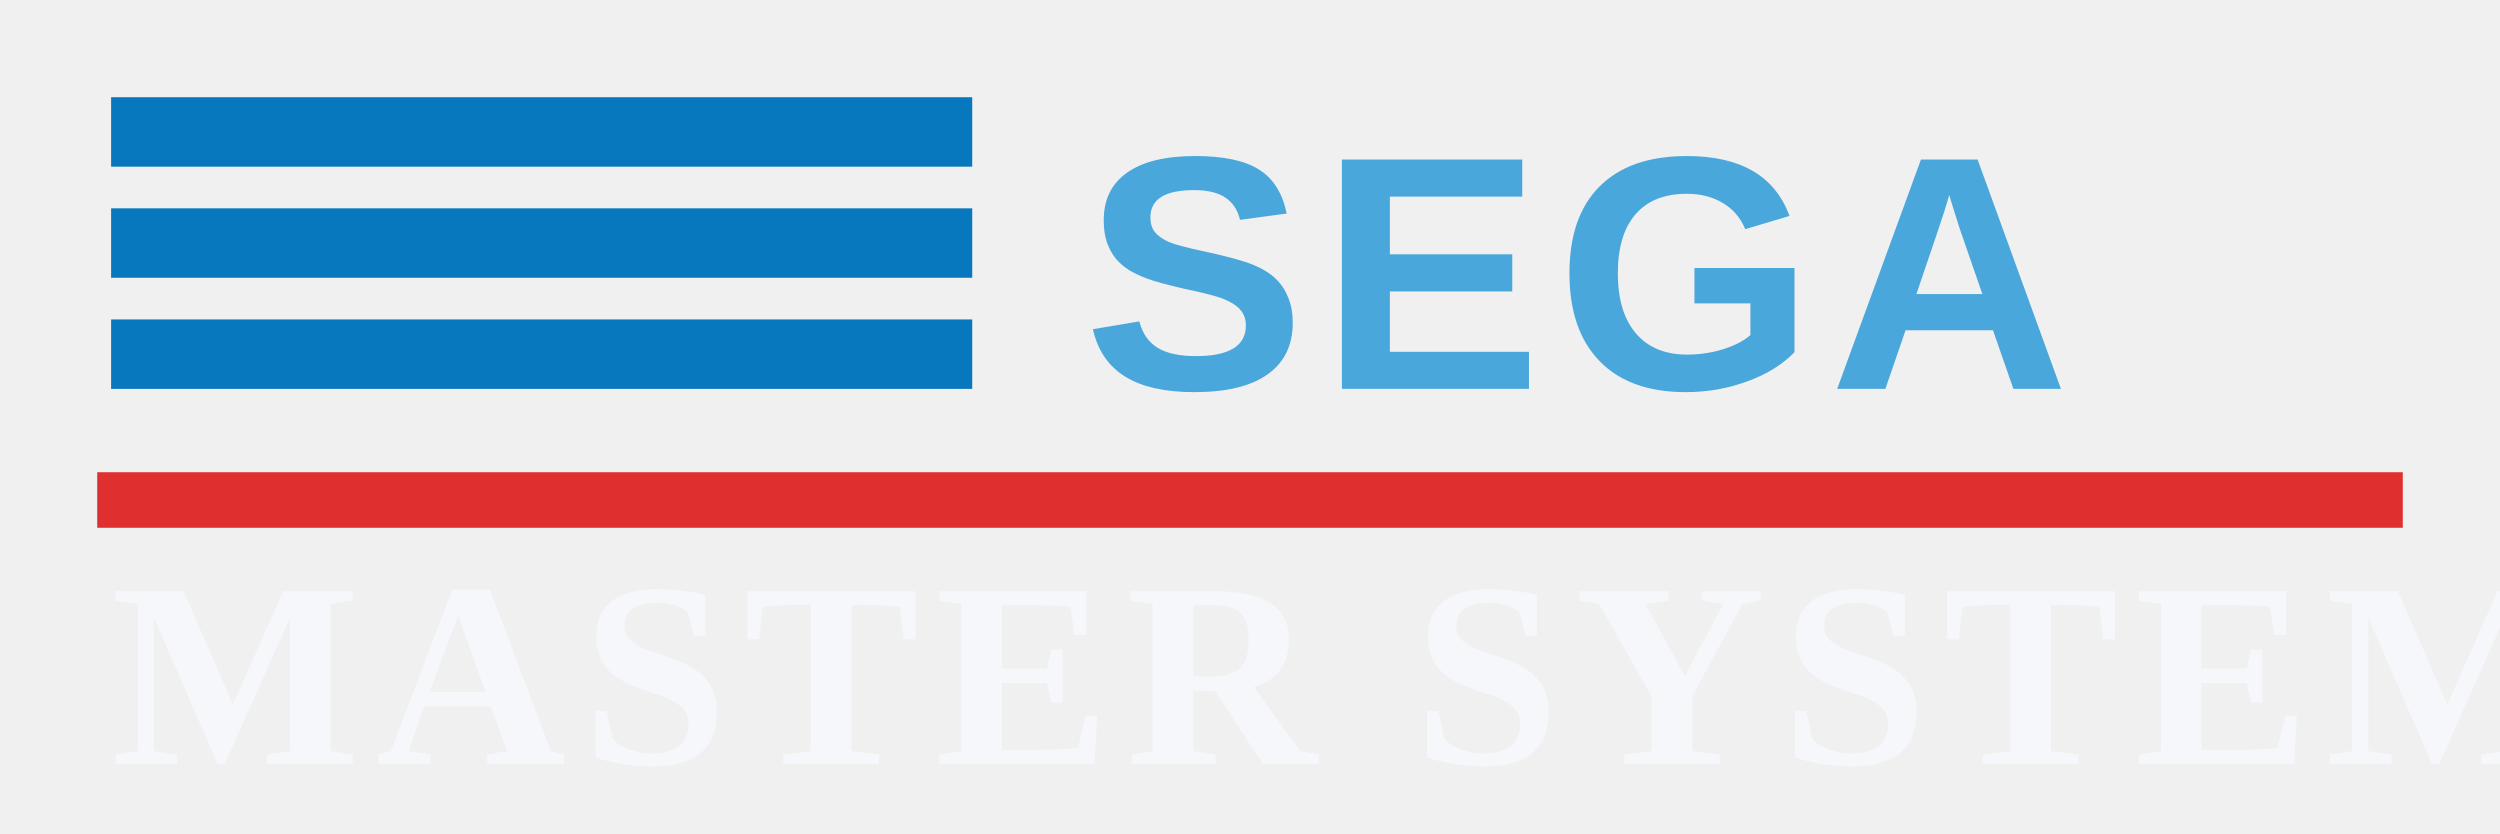
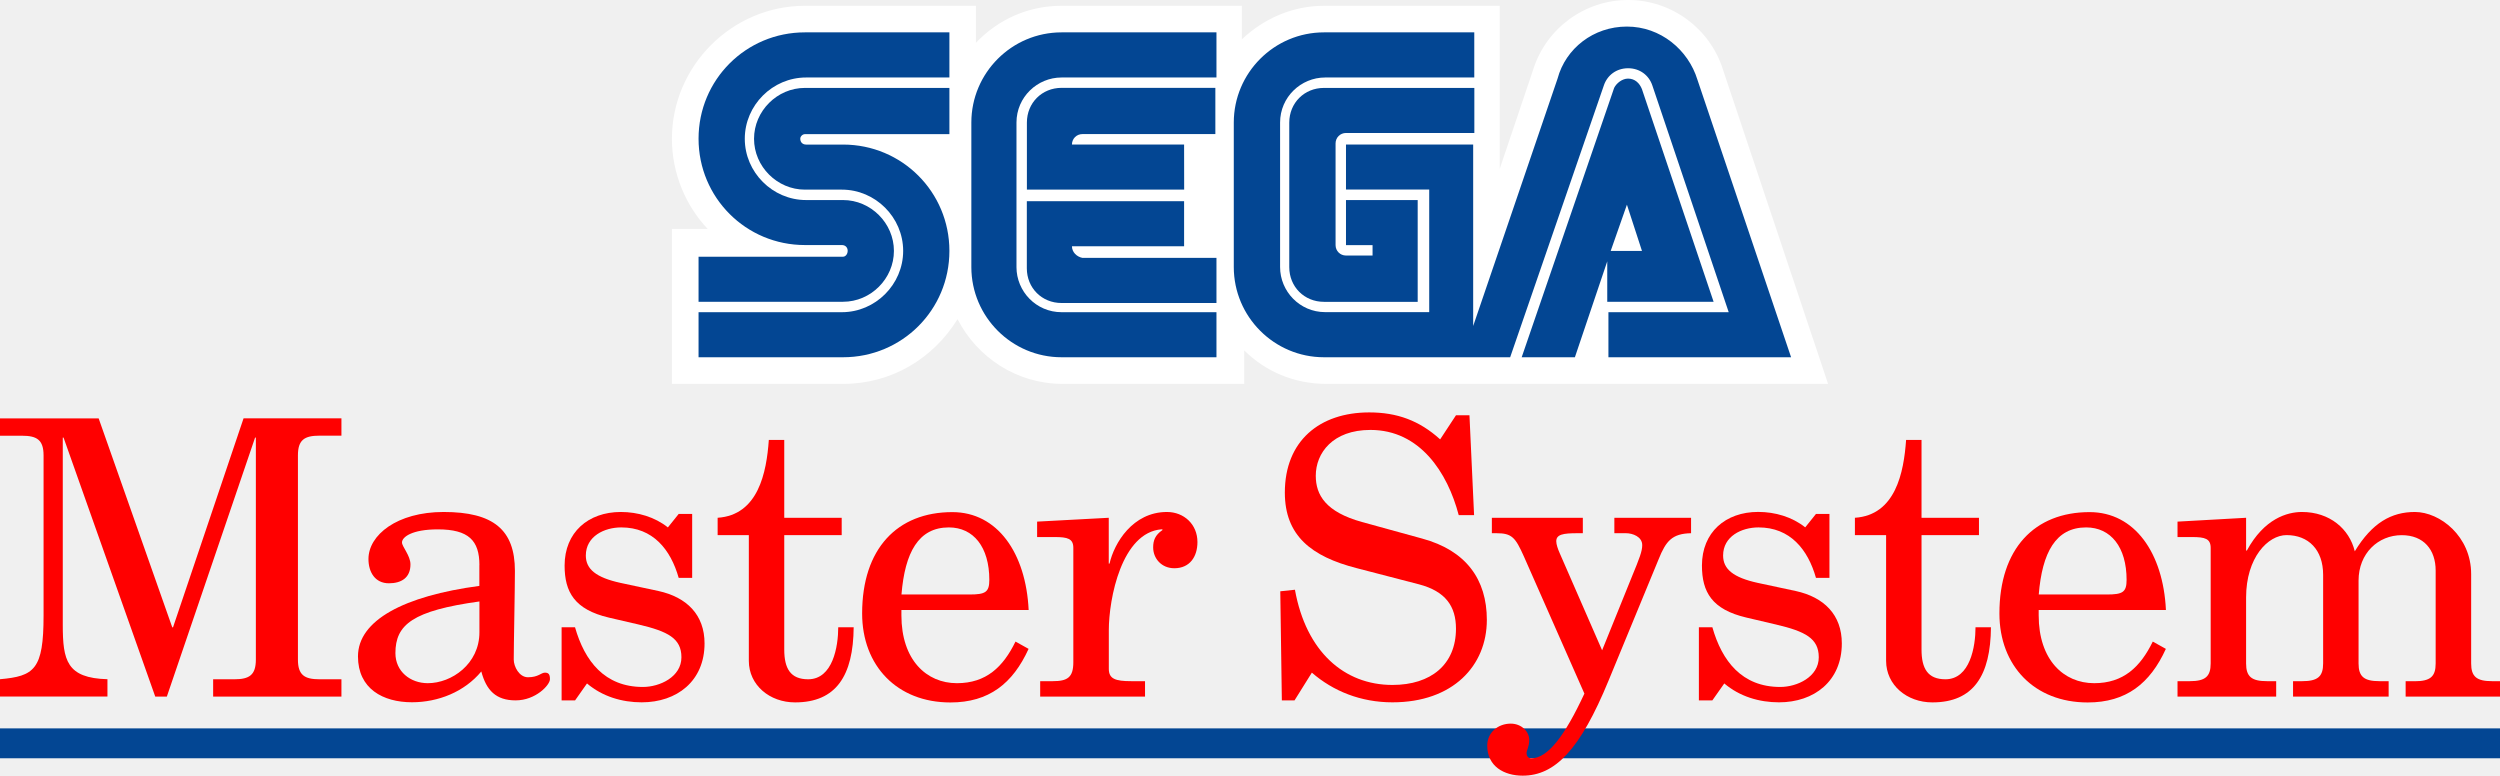
- <svg xmlns="http://www.w3.org/2000/svg" role="img" viewBox="0 0 180 60">
-   <path fill="#0878be" d="M8 7h62v5H8zm0 8h62v5H8zm0 8h62v5H8z" />
-   <text x="78" y="28" fill="#49a7db" font-family="Arial Black,Arial,sans-serif" font-size="24" font-weight="900" letter-spacing="1">SEGA</text>
-   <path fill="#df2f2f" d="M7 34h166v4H7z" />
-   <text x="8" y="55" fill="#f6f7fb" font-family="Georgia,Times New Roman,serif" font-size="19" font-weight="700" letter-spacing="1.1">MASTER SYSTEM</text>
+ <svg xmlns="http://www.w3.org/2000/svg" version="1.1" id="Layer_1" x="0px" y="0px" viewBox="0 0 3839 1191.1" style="enable-background:new 0 0 3839 1191.1;" xml:space="preserve">
+   <style type="text/css">
+ 	.st0{fill:#034693;}
+ 	.st1{fill:#FF0000;}
+ 	.st2{fill:#FFFFFF;}
+ 	.st3{display:none;}
+ 	.st4{display:inline;}
+ </style>
+   <g>
+     <g>
+       <path class="st2" d="M2645.7,106.6C2626.1,44.4,2567.5,0,2500.1,0c-67.5,0-126.1,44.4-145.6,106.5L2303,259.2V8.9h-269.9    c-48,0-92.3,19.5-126.1,51.5V8.9h-277c-51.5,0-97.6,21.3-131.4,56.8V8.9H1236c-111.9,0-204.2,92.4-204.2,204.2    c0,53.3,21.3,103,55,138.5h-55v237.9h262.8c74.6,0,138.5-39.1,175.8-99.4c30.2,58.6,90.6,99.4,161.5,99.4h278.7V538    c32,32,76.4,51.5,126.1,51.5h770.5L2645.7,106.6z" />
+       <g>
+         <g>
+           <path class="st0" d="M1294.6,394.2h-221.9v69.2h221.9c42.6,0,78.1-35.5,78.1-78.1s-35.5-78.1-78.1-78.1h-56.8      c-51.5,0-94.1-42.6-94.1-94.1s42.6-94.1,94.1-94.1h220.1V49.7H1236c-90.6,0-163.3,72.8-163.3,163.3s72.8,163.3,163.3,163.3h56.8      c5.3,0,8.9,3.6,8.9,8.9C1301.6,390.6,1298.1,394.2,1294.6,394.2z" />
+           <path class="st0" d="M1236,206h221.9v-71H1236c-42.6,0-78.1,35.5-78.1,78.1s35.5,78.1,78.1,78.1h56.8      c51.5,0,94.1,42.6,94.1,94.1s-42.6,94.1-94.1,94.1h-220.1v69.2h221.9c90.6,0,163.3-72.8,163.3-163.3s-72.8-163.3-163.3-163.3      h-56.8c-5.3,0-8.9-3.6-8.9-8.9C1228.8,209.5,1232.4,206,1236,206z" />
+         </g>
+         <g>
+           <path class="st0" d="M2033.1,135c-30.2,0-53.3,23.1-53.3,53.3v221.9c0,30.2,23.1,53.3,53.3,53.3H2177V307.2h-110.1v69.2h40.8v16      h-40.8c-8.9,0-16-7.1-16-16V220.2c0-8.9,7.1-16,16-16H2264V135H2033.1z" />
+           <path class="st0" d="M2469.9,463.4h161.5l-110.1-326.7c-3.6-8.9-10.6-16-21.3-16c-8.9,0-17.8,7.1-21.3,14.2l-142,413.7h81.7      l49.7-147.3v62.2L2469.9,463.4L2469.9,463.4z M2498.3,314.3l23.1,71h-48L2498.3,314.3z" />
+           <path class="st0" d="M2606.6,122.5c-14.2-46.2-56.8-81.7-108.3-81.7s-94.1,33.7-106.5,79.9l-129.6,379.9V221.9h-195.3v69.2      h127.8v188.2h-159.8c-39.1,0-69.2-32-69.2-69.2V188.2c0-39.1,32-69.2,69.2-69.2h229V49.7h-230.8c-76.4,0-138.5,62.2-138.5,138.5      v221.9c0,76.4,62.2,138.5,138.5,138.5h285.9l143.8-417.2c5.3-16,19.5-26.6,37.3-26.6s32,10.6,37.3,26.6l117.2,348h-184.7v69.2      h280.5l0,0L2606.6,122.5z" />
+         </g>
+         <g>
+           <path class="st0" d="M1630.1,479.4c-39.1,0-69.2-32-69.2-69.2V188.2c0-39.1,32-69.2,69.2-69.2H1868V49.7h-237.9      c-76.4,0-138.5,62.2-138.5,138.5v221.9c0,76.4,62.2,138.5,138.5,138.5H1868v-69.2L1630.1,479.4L1630.1,479.4z" />
+           <path class="st0" d="M1646.1,378.2h172.2v-69.2h-241.5v103c0,30.2,23.1,53.3,53.3,53.3H1868v-69.3h-205.9      C1653.2,394.2,1646.1,387,1646.1,378.2z" />
+           <path class="st0" d="M1818.3,221.9h-172.2c0-8.9,7.1-16,16-16h204.2v-71h-236.1c-30.2,0-53.3,23.1-53.3,53.3v103h241.5      C1818.3,291.2,1818.3,221.9,1818.3,221.9z" />
+         </g>
+       </g>
+     </g>
+     <rect x="0" y="1118.5" class="st0" width="3839" height="45.9" />
+     <g>
+       <path class="st1" d="M374,642.4h150.3v26.6h-33.7c-23.1,0-33.1,6.5-33.1,30.2v313.7c0,23.7,10.1,30.2,33.1,30.2h33.7v26.6H327.3    v-26.6h32.5c23.1,0,33.1-6.5,33.1-30.2V672h-1.2l-135.5,397.7h-17.8L97.6,672h-1.2v287.6c0,54.4,5.9,81.7,68.6,83.4v26.6H0v-26.6    c52.7-4.7,66.9-14.8,66.9-97.6V699.3c0-23.7-10.1-30.2-33.1-30.2H0v-26.6h151.5l113,320.8h1.2L374,642.4z" />
+       <path class="st1" d="M736.2,867.9c0-37.9-16.6-55-63.9-55c-39.7,0-55,11.8-55,20.1c0,6.5,13,20.1,13,33.7c0,20.7-14.2,29-33.1,29    c-21.3,0-31.4-17.2-31.4-37.3c0-36.7,43.8-72.2,115.4-72.2c76.3,0,109.5,27.2,109.5,90.5c0,29.6-1.8,113.6-1.8,136.1    c0,10.7,8.3,27.2,21.9,27.2c16,0,20.1-7.1,26-7.1c5.9,0,7.7,3,7.7,10.1c0,8.9-21.9,32.5-52.7,32.5c-30.2,0-45-15.4-52.7-44.4    c-26,31.4-66.3,47.3-106.5,47.3c-44.4,0-82.9-20.7-82.9-70.4c0-55.6,71-92.9,186.4-108.3V867.9z M736.2,923.6    c-102.4,14.2-129,35.5-129,79.3c0,28.4,23.1,46.2,49.7,46.2c36.7,0,79.3-29.6,79.3-78.1V923.6z" />
+       <path class="st1" d="M1042.2,789.2h20.7v98.2h-20.7c-12.4-43.8-39.7-77.5-88.2-77.5c-26,0-54.4,13.6-54.4,43.2    c0,20.7,15.4,33.7,53.3,42l58,12.4c43.8,9.5,71,36.7,71,80.5c0,58-42.6,90.5-96.5,90.5c-30.2,0-60.4-8.9-84-29l-18.3,26h-20.7    V963.2H883c14.8,52.1,45.6,91.7,104.2,91.7c26,0,59.2-15.4,59.2-45.6c0-29-20.7-39.7-65.7-50.3L935,948.4    C882.4,936,867,909.3,867,868.5c0-50.9,36.1-82.3,86.4-82.3c26,0,52.1,7.7,72.2,23.7L1042.2,789.2z" />
+       <path class="st1" d="M1101.9,795.1c62.7-4.1,75.2-69.8,78.7-119.5h23.7v119.5h88.2v26.6h-88.2v175.8c0,29,9.5,45.6,36.7,45.6    c37.9,0,46.2-50.3,46.2-79.9h23.7c-0.6,74-26.6,115.4-90,115.4c-39.1,0-71-26.6-71-63.9V821.8h-47.9V795.1z" />
+       <path class="st1" d="M1384.2,936.6v8.3c0,68.6,38.5,104.2,85.2,104.2c45,0,71-24.9,90-63.9l20.1,11.2    c-24.3,53.3-61,82.3-120.1,82.3c-81.7,0-135.5-56.2-135.5-136.7c0-99.4,53.9-155.6,138.5-155.6c69.2,0,113,62.7,117.2,150.3    H1384.2z M1489,912.9c24.3,0,30.2-3.6,30.2-22.5c0-50.3-24.3-80.5-62.1-80.5c-46.8,0-67.5,38.5-72.8,103H1489z" />
+       <path class="st1" d="M1592.5,801l110.1-5.9v70.4h1.2c7.1-31.4,35.5-79.3,88.2-79.3c26,0,46.8,18.9,46.8,46.2    c0,22.5-11.8,40.2-35.5,40.2c-19.5,0-32.5-14.8-32.5-32c0-10.7,3-18.9,14.2-26.6v-1.2h-1.2c-61.5,4.7-81.1,106.5-81.1,155.1v59.2    c0,15.4,10.1,18.9,34.3,18.9h21.3v23.7h-161v-23.7h19.5c22.5,0,31.4-5.9,31.4-29V841.3c0-14.2-8.9-16.6-28.4-16.6h-27.2V801z" />
+       <path class="st1" d="M2235.8,637.7h20.7l7.1,153.3H2240c-17.2-65.7-59.8-130.8-135.5-130.8c-58,0-84,35.5-84,70.4    c0,29.6,15.4,55.6,71,71l92.3,25.4c67.5,18.3,99.4,62.7,99.4,124.9c0,70.4-52.1,126.6-145,126.6c-48.5,0-91.1-17.2-123.7-45.6    l-26.6,42.6h-19.5l-2.4-167.5l22.5-2.4c17.2,95.3,75.8,146.2,149.7,146.2c59.2,0,97.6-31.4,97.6-86.4c0-34.3-16-57.4-56.8-68.1    l-95.9-24.9c-69.2-17.8-110.1-49.7-110.1-116c0-79.3,53.3-123.1,129.6-123.1c42.6,0,76.9,12.4,108.9,41.4L2235.8,637.7z" />
+       <path class="st1" d="M2479,795.1h117.8v23.7c-29,0.6-38.5,11.8-49.7,39.7l-76.9,186.4c-43.8,106.5-82.3,146.2-132,146.2    c-28.4,0-54.4-14.2-54.4-46.2c0-20.1,16.6-33.7,36.1-33.7c16.6,0,28.4,12.4,28.4,24.9c0,10.7-4.1,16-4.1,20.1    c0,5.9,3.6,8.3,7.1,8.3c25.4,0,51.5-34.3,81.7-99.4L2340,854.3c-13-29-18.3-35.5-42-35.5h-7.1v-23.7h139.7v23.7h-8.3    c-21.9,0-32.5,1.8-32.5,12.4c0,4.7,2.4,11.8,5.3,18.3l65.1,149.1l46.2-114.2c11.2-27.2,15.4-37.9,15.4-47.3    c0-13-14.8-18.3-24.9-18.3H2479V795.1z" />
+       <path class="st1" d="M2788.6,789.2h20.7v98.2h-20.7c-12.4-43.8-39.7-77.5-88.2-77.5c-26,0-54.4,13.6-54.4,43.2    c0,20.7,15.4,33.7,53.3,42l58,12.4c43.8,9.5,71,36.7,71,80.5c0,58-42.6,90.5-96.5,90.5c-30.2,0-60.4-8.9-84-29l-18.3,26h-20.7    V963.2h20.7c14.8,52.1,45.6,91.7,104.2,91.7c26,0,59.2-15.4,59.2-45.6c0-29-20.7-39.7-65.7-50.3l-45.6-10.7    c-52.7-12.4-68.1-39.1-68.1-79.9c0-50.9,36.1-82.3,86.4-82.3c26,0,52.1,7.7,72.2,23.7L2788.6,789.2z" />
+       <path class="st1" d="M2848.3,795.1c62.7-4.1,75.2-69.8,78.7-119.5h23.7v119.5h88.2v26.6h-88.2v175.8c0,29,9.5,45.6,36.7,45.6    c37.9,0,46.2-50.3,46.2-79.9h23.7c-0.6,74-26.6,115.4-90,115.4c-39.1,0-71-26.6-71-63.9V821.8h-47.9V795.1z" />
+       <path class="st1" d="M3130.6,936.6v8.3c0,68.6,38.5,104.2,85.2,104.2c45,0,71-24.9,90-63.9l20.1,11.2    c-24.3,53.3-61,82.3-120.1,82.3c-81.7,0-135.5-56.2-135.5-136.7c0-99.4,53.9-155.6,138.5-155.6c69.2,0,113,62.7,117.2,150.3    H3130.6z M3235.4,912.9c24.3,0,30.2-3.6,30.2-22.5c0-50.3-24.3-80.5-62.1-80.5c-46.8,0-67.5,38.5-72.8,103H3235.4z" />
+       <path class="st1" d="M3694,1046.1h14.2c23.7,0,32-7.1,32-27.2V876.2c0-32-18.3-54.4-52.1-54.4c-36.1,0-66.3,27.8-66.3,69.8v127.2    c0,20.1,8.3,27.2,32,27.2h14.2v23.7h-146.8v-23.7h14.2c23.7,0,32-7.1,32-27.2V882.7c0-38.5-22.5-61-56.2-61    c-28.4,0-62.1,34.3-62.1,95.9v101.2c0,20.1,8.3,27.2,32,27.2h14.2v23.7h-151.5v-23.7h18.9c23.7,0,32-7.1,32-27.2V841.3    c0-14.2-8.9-16.6-28.4-16.6h-22.5V801l105.3-5.9v50.3h1.2c26.6-49.1,62.1-59.2,84.6-59.2c42.6,0,72.8,26,81.1,60.4    c26.6-43.8,56.2-60.4,92.3-60.4c38.5,0,86.4,37.3,86.4,95.3v137.3c0,20.1,8.3,27.2,32,27.2h12.4v23.7h-145V1046.1z" />
+     </g>
+   </g>
</svg>
